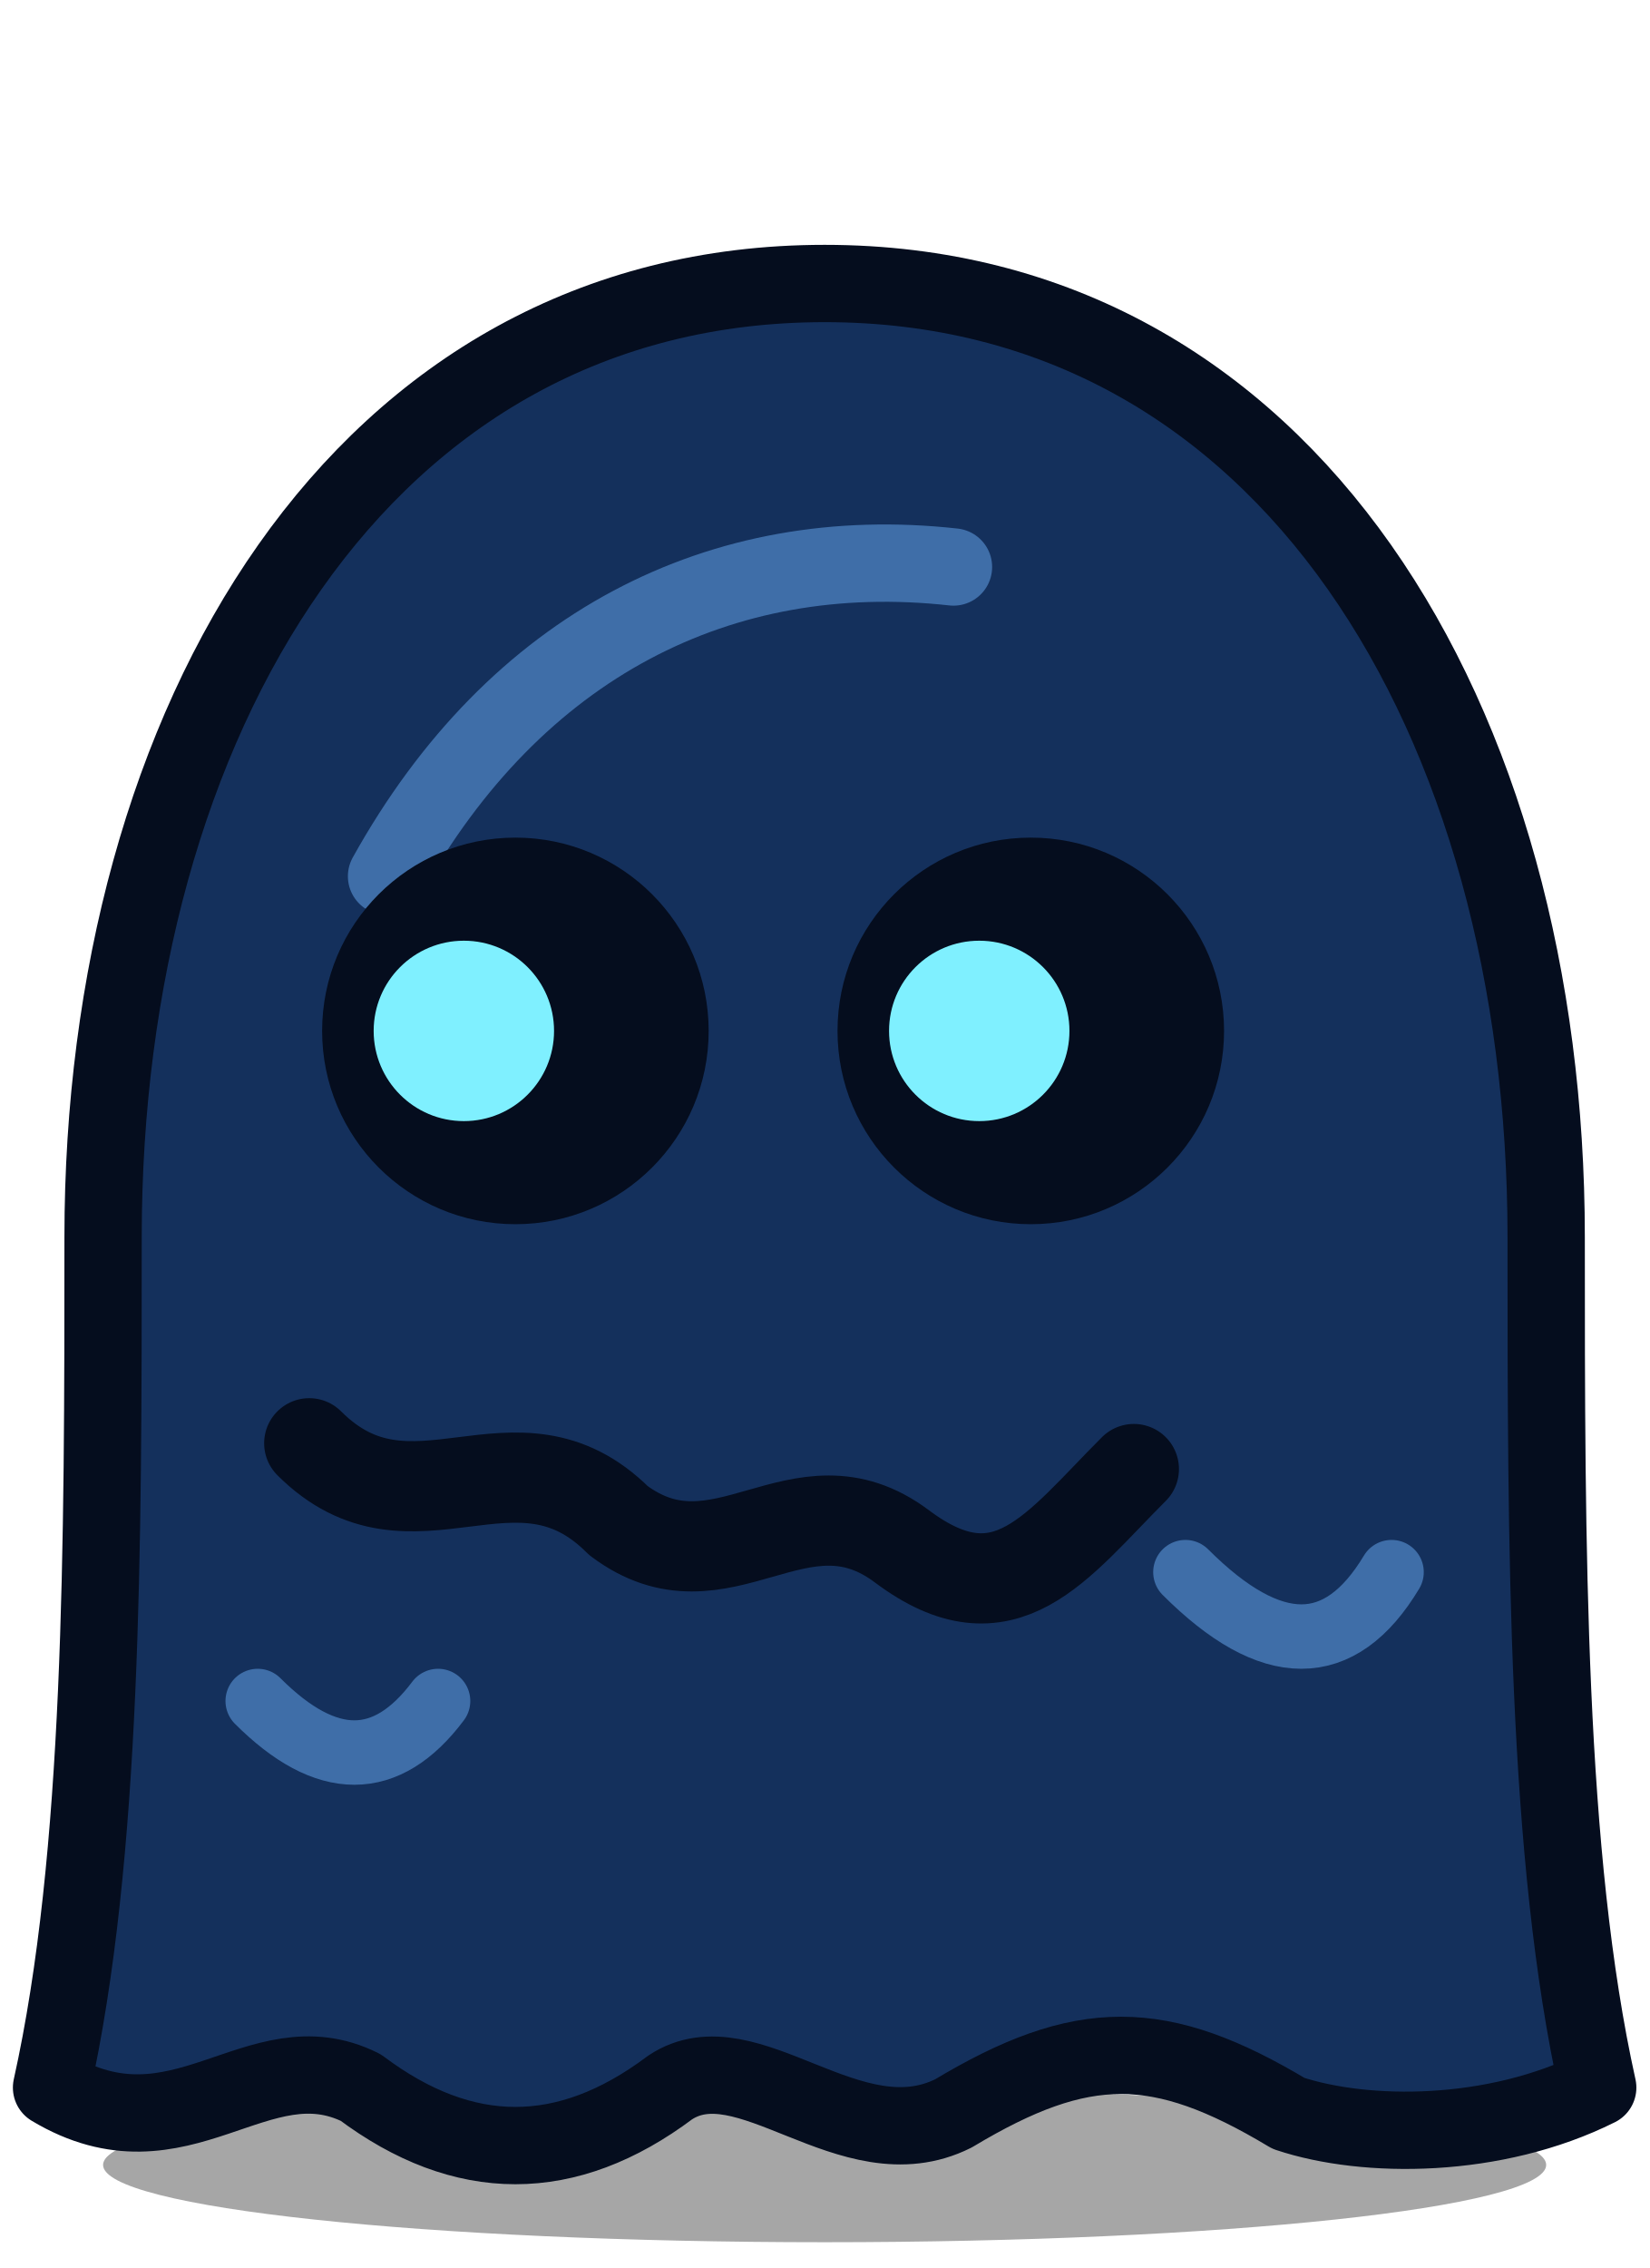
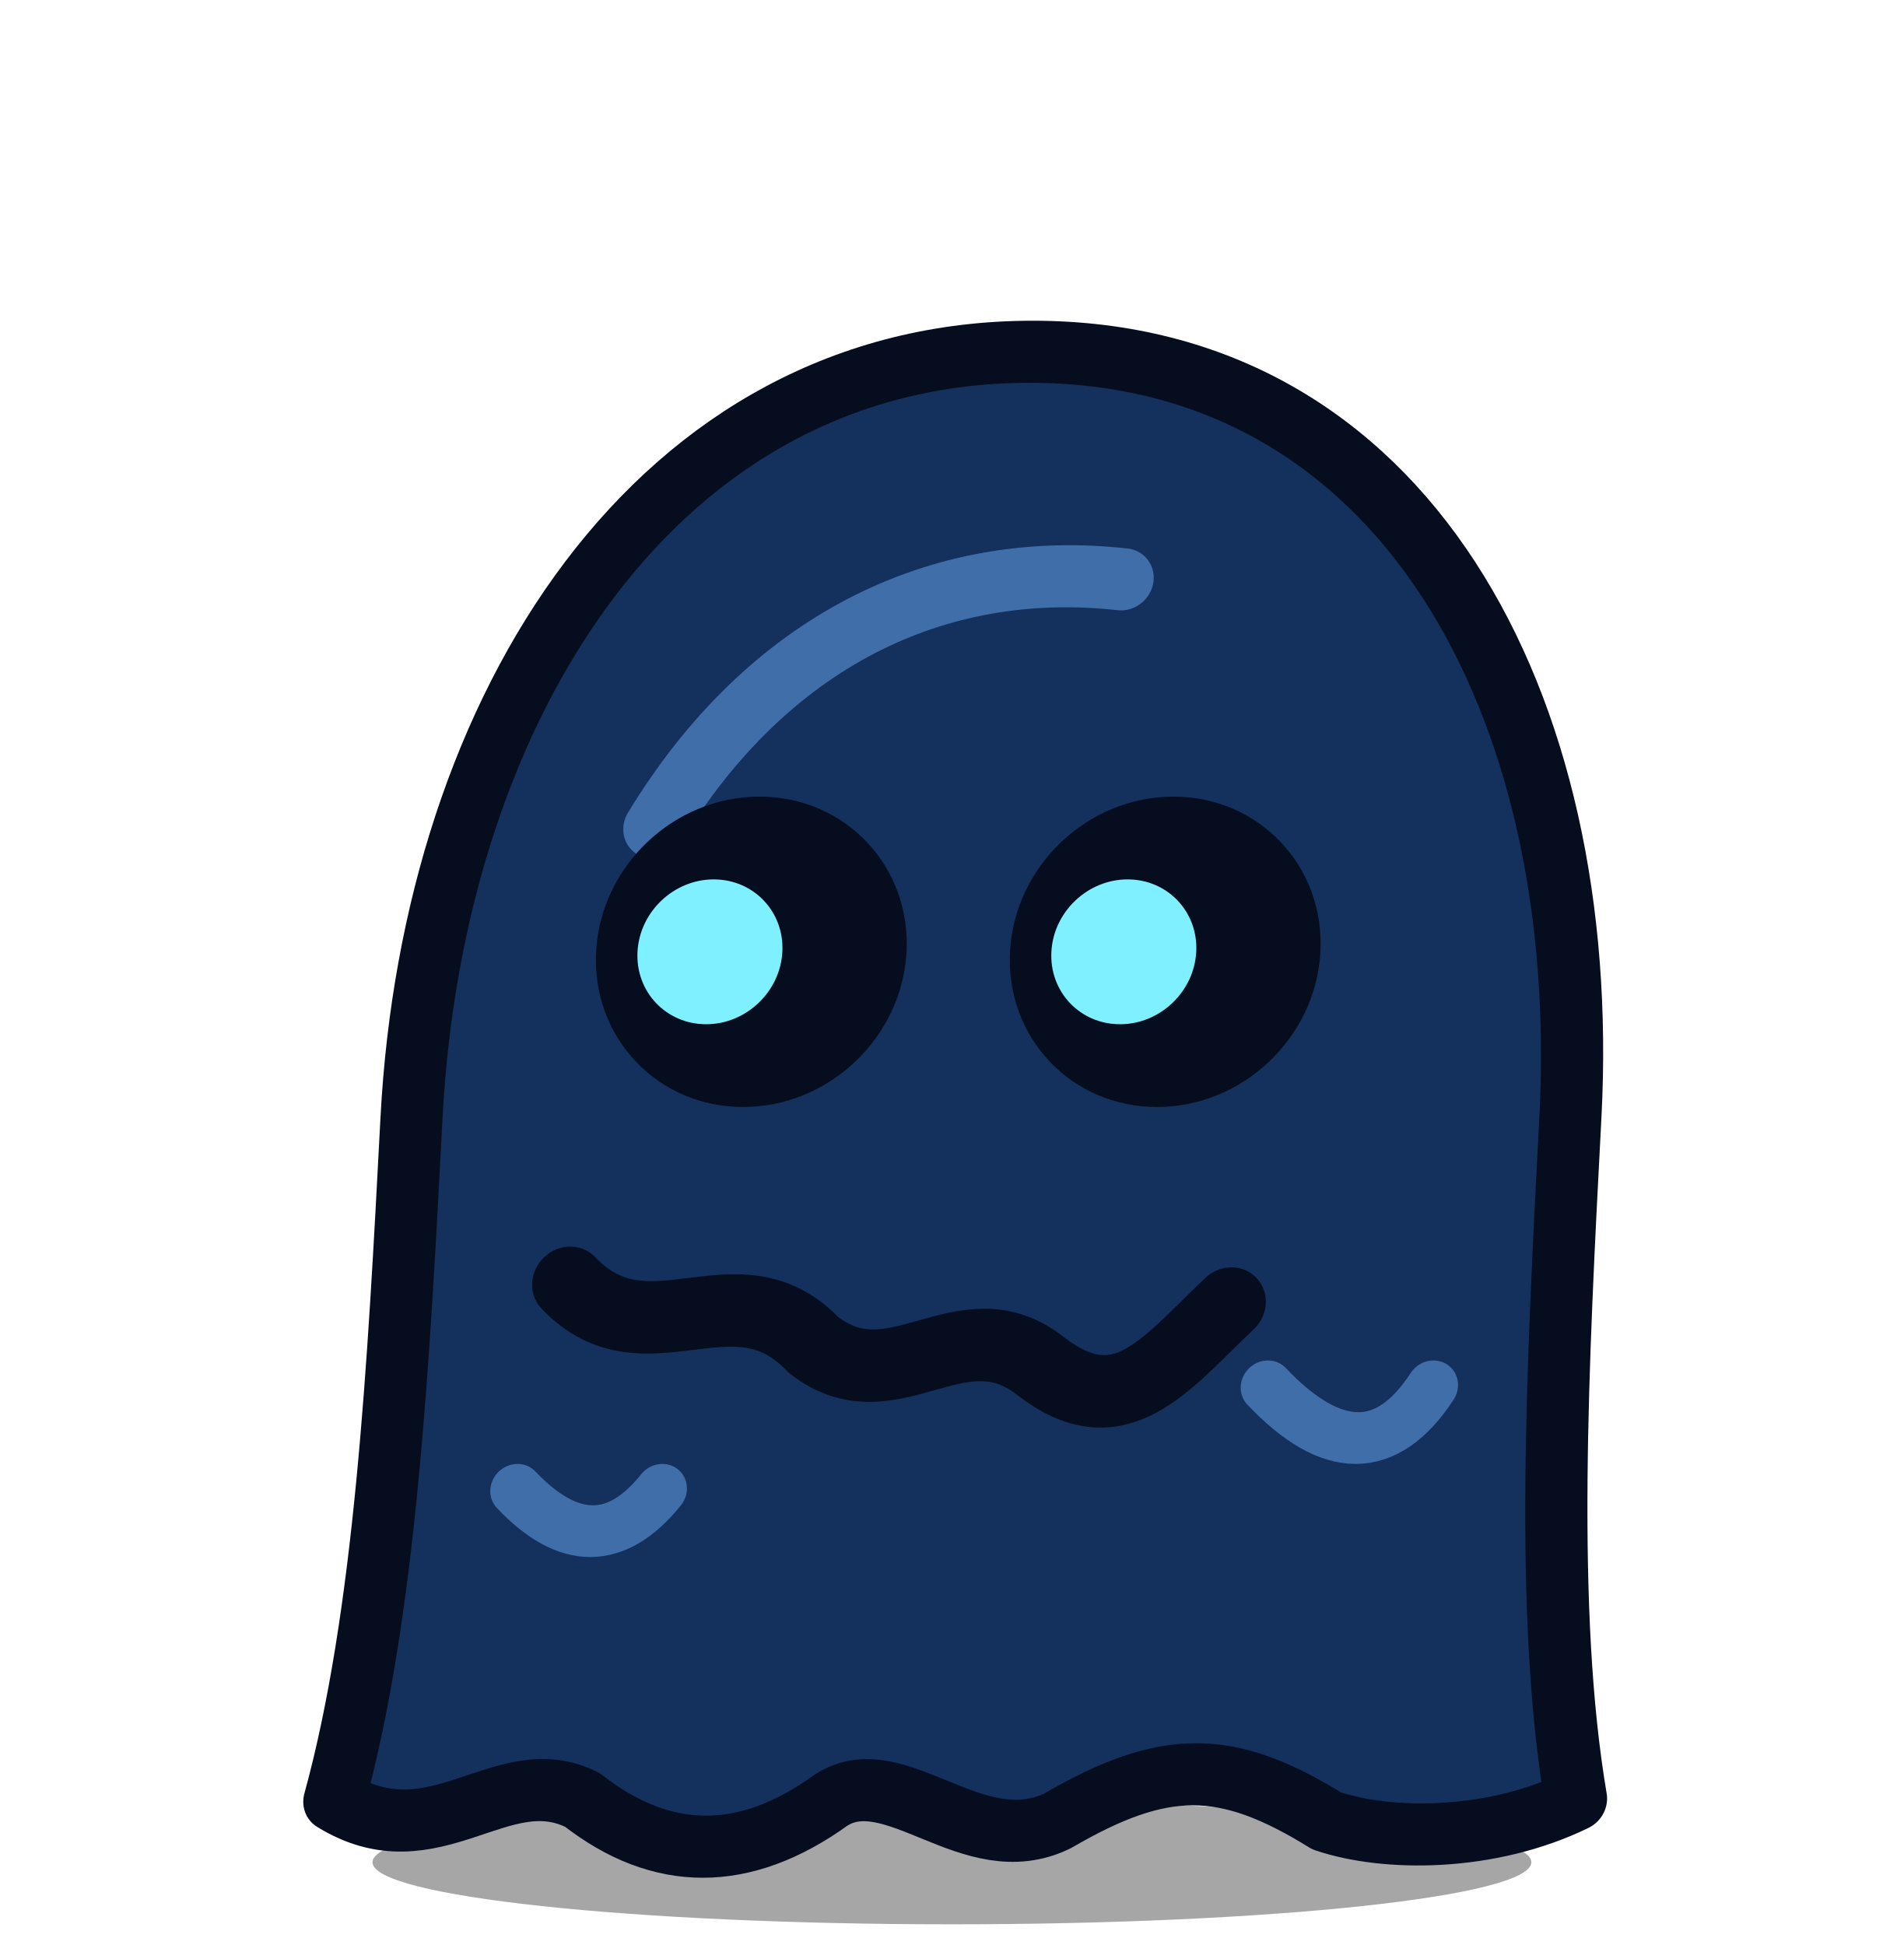
- <svg xmlns="http://www.w3.org/2000/svg" width="64" height="88" viewBox="0 0 64 88">
+ <svg xmlns="http://www.w3.org/2000/svg" width="92" height="94" viewBox="-14 -6 92 94">
  <ellipse cx="32" cy="84" rx="28" ry="3" fill="#000" opacity=".35" />
-   <path d="M32 11C14 11 4 28 4 48c0 12 0 24-2 33 5 3 8-2 12 0 4 3 8 3 12 0 3-2 7 3 11 1 5-3 8-3 13 0 3 1 8 1 12-1-2-9-2-21-2-33C60 28 50 11 32 11Z" fill="#14305c" stroke="#050d1e" stroke-width="3" stroke-linejoin="round" />
-   <path d="M15 34c5-9 13-13 22-12" fill="none" stroke="#3f6ea8" stroke-width="3" stroke-linecap="round" />
-   <path d="M46 61q5 5 8 0M10 66q4 4 7 0" fill="none" stroke="#3f6ea8" stroke-width="2.500" stroke-linecap="round" />
-   <circle cx="20" cy="40" r="7.500" fill="#050d1e" />
-   <circle cx="40" cy="40" r="7.500" fill="#050d1e" />
-   <circle cx="18" cy="40" r="3.500" fill="#7ff0ff" />
-   <circle cx="38" cy="40" r="3.500" fill="#7ff0ff" />
-   <path d="M12 56c4 4 8-1 12 3 4 3 7-2 11 1s6 0 9-3" fill="none" stroke="#050d1e" stroke-width="3.500" stroke-linecap="round" stroke-linejoin="round" />
+   <g transform="translate(32 84) skewX(-3) translate(-32 -84)">
+     <path d="M32 11C14 11 4 28 4 48c0 12 0 24-2 33 5 3 8-2 12 0 4 3 8 3 12 0 3-2 7 3 11 1 5-3 8-3 13 0 3 1 8 1 12-1-2-9-2-21-2-33C60 28 50 11 32 11Z" fill="#14305c" stroke="#050d1e" stroke-width="3" stroke-linejoin="round" />
+     <path d="M15 34c5-9 13-13 22-12" fill="none" stroke="#3f6ea8" stroke-width="3" stroke-linecap="round" />
+     <path d="M46 61q5 5 8 0M10 66q4 4 7 0" fill="none" stroke="#3f6ea8" stroke-width="2.500" stroke-linecap="round" />
+     <circle cx="20" cy="40" r="7.500" fill="#050d1e" />
+     <circle cx="40" cy="40" r="7.500" fill="#050d1e" />
+     <circle cx="18" cy="40" r="3.500" fill="#7ff0ff" />
+     <circle cx="38" cy="40" r="3.500" fill="#7ff0ff" />
+     <path d="M12 56c4 4 8-1 12 3 4 3 7-2 11 1s6 0 9-3" fill="none" stroke="#050d1e" stroke-width="3.500" stroke-linecap="round" stroke-linejoin="round" />
+   </g>
</svg>
